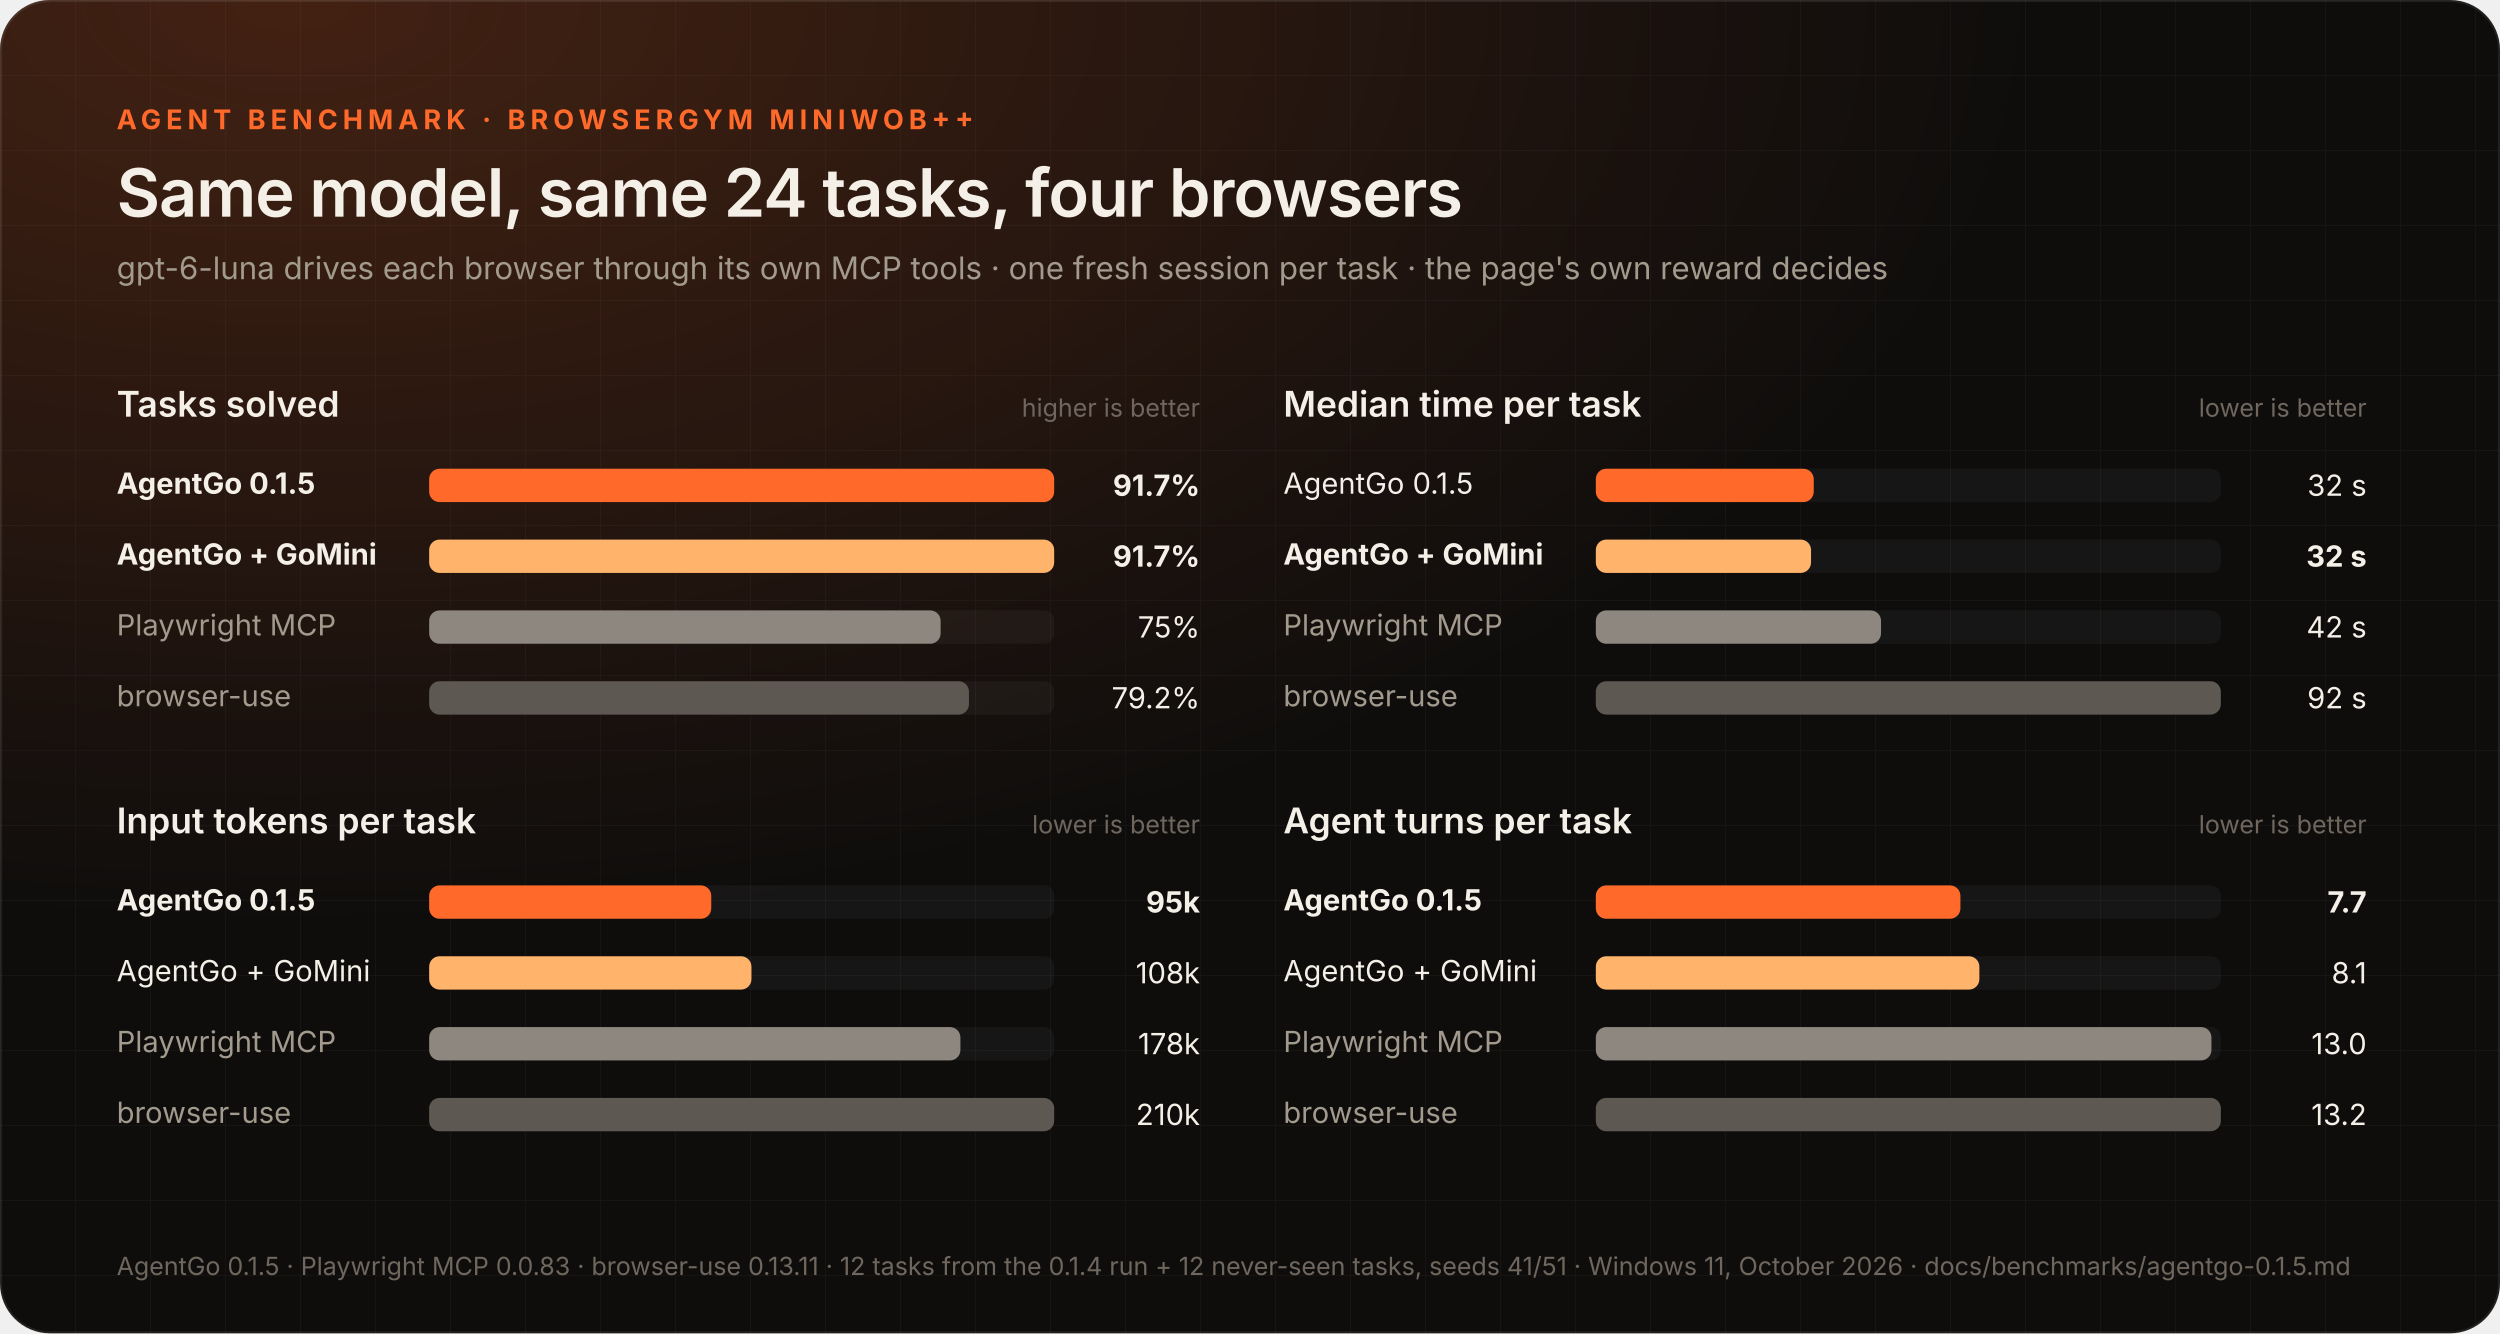
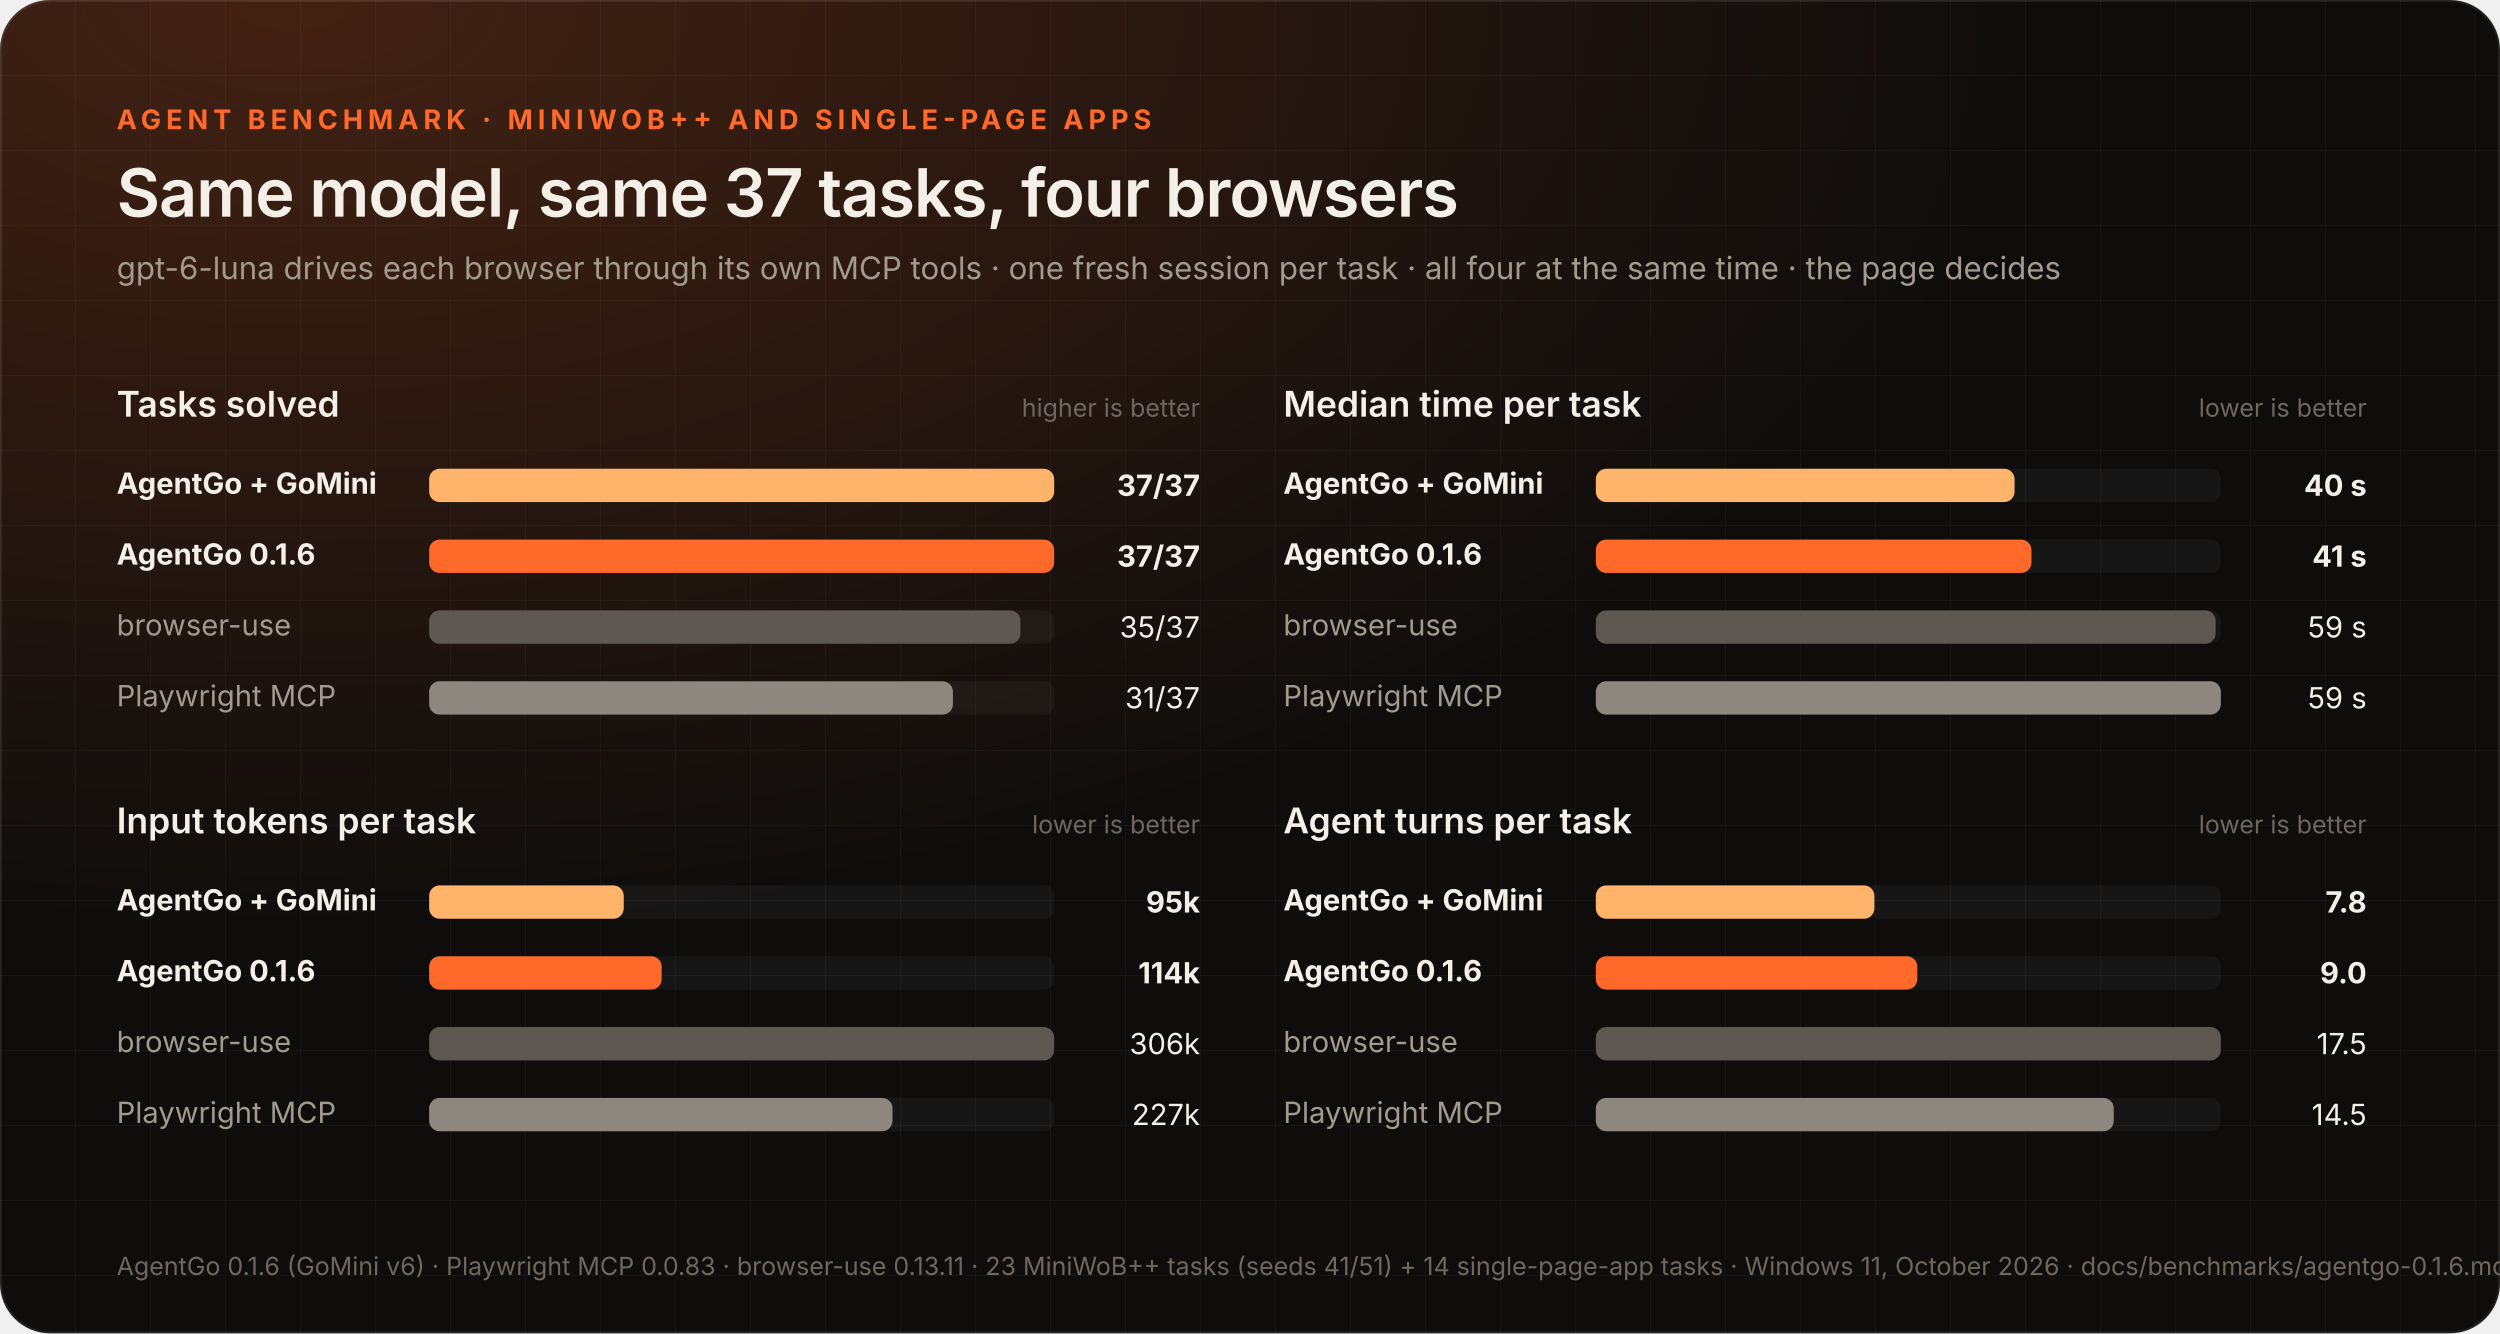
- <svg xmlns="http://www.w3.org/2000/svg" viewBox="0 0 1200 640" width="1200" height="640" role="img" aria-label="AgentGo agent benchmark: same model, same 24 tasks, four browsers">
+ <svg xmlns="http://www.w3.org/2000/svg" viewBox="0 0 1200 640" width="1200" height="640" role="img" aria-label="AgentGo agent benchmark: same model, same 37 tasks, four browsers">
  <defs>
    <radialGradient id="glow" cx="12%" cy="0%" r="70%">
      <stop offset="0" stop-color="#ff6a2b" stop-opacity=".22" />
      <stop offset="1" stop-color="#ff6a2b" stop-opacity="0" />
    </radialGradient>
    <pattern id="grid" width="36" height="36" patternUnits="userSpaceOnUse">
      <path d="M36 0H0V36" fill="none" stroke="#fff" stroke-opacity=".035" />
    </pattern>
-     <filter id="soft" x="-50%" y="-50%" width="200%" height="200%">
-       <feGaussianBlur stdDeviation="3" result="b" />
-       <feMerge>
-         <feMergeNode in="b" />
-         <feMergeNode in="SourceGraphic" />
-       </feMerge>
-     </filter>
  </defs>
  <style>
text{font-family:'Segoe UI',Inter,system-ui,-apple-system,Helvetica,Arial,sans-serif}
- .mono{font-family:'Cascadia Code',Consolas,'SF Mono',Menlo,monospace}
.grow{transform-box:fill-box;transform-origin:left center;animation:grow 1.4s cubic-bezier(.22,.8,.2,1) both}
.fade{animation:fade .8s ease both}
@keyframes grow{from{transform:scaleX(0)}to{transform:scaleX(1)}}
@keyframes fade{from{opacity:0;transform:translateY(6px)}to{opacity:1;transform:none}}
- @media (prefers-reduced-motion:reduce){.grow,.fade,.pulse,.sweep{animation:none}}
+ @media (prefers-reduced-motion:reduce){.grow,.fade{animation:none}}
</style>
  <rect width="1200" height="640" rx="24" fill="#0e0d0c" />
  <rect width="1200" height="640" rx="24" fill="url(#glow)" />
  <rect width="1200" height="640" rx="24" fill="url(#grid)" />
  <rect x=".5" y=".5" width="1199" height="639" rx="23.5" fill="none" stroke="#fff" stroke-opacity=".08" />
-   <text x="56" y="62" fill="#ff6a2b" font-size="13" font-weight="700" letter-spacing="2.4">AGENT BENCHMARK · BROWSERGYM MINIWOB++</text>
-   <text x="56" y="104" fill="#f4f0e8" font-size="32" font-weight="600" letter-spacing="-.5">Same model, same 24 tasks, four browsers</text>
-   <text x="56" y="134" fill="#a39a8e" font-size="15">gpt-6-luna drives each browser through its own MCP tools · one fresh session per task · the page's own reward decides</text>
+   <text x="56" y="62" fill="#ff6a2b" font-size="13" font-weight="700" letter-spacing="2.4">AGENT BENCHMARK · MINIWOB++ AND SINGLE-PAGE APPS</text>
+   <text x="56" y="104" fill="#f4f0e8" font-size="32" font-weight="600" letter-spacing="-.5">Same model, same 37 tasks, four browsers</text>
+   <text x="56" y="134" fill="#a39a8e" font-size="15">gpt-6-luna drives each browser through its own MCP tools · one fresh session per task · all four at the same time · the page decides</text>
  <text x="56" y="200" fill="#f4f0e8" font-size="17" font-weight="600">Tasks solved</text>
  <text x="576" y="200" fill="#6f675e" font-size="12" text-anchor="end">higher is better</text>
-   <text x="56" y="237" fill="#f4f0e8" font-size="14" font-weight="700">AgentGo 0.1.5</text>
+   <text x="56" y="237" fill="#f4f0e8" font-size="14" font-weight="700">AgentGo + GoMini</text>
  <rect x="206" y="225" width="300" height="16" rx="5" fill="#fff" fill-opacity=".04" />
-   <rect class="grow" style="animation-delay:0.00s" x="206" y="225" width="300.0" height="16" rx="5" fill="#ff6a2b" />
-   <text class="fade" style="animation-delay:0.60s" x="576" y="238" fill="#f4f0e8" font-size="14" font-weight="700" text-anchor="end">91.7%</text>
-   <text x="56" y="271" fill="#f4f0e8" font-size="14" font-weight="700">AgentGo + GoMini</text>
+   <rect class="grow" style="animation-delay:0.00s" x="206" y="225" width="300.0" height="16" rx="5" fill="#ffb36b" />
+   <text class="fade" style="animation-delay:0.60s" x="576" y="238" fill="#f4f0e8" font-size="14" font-weight="700" text-anchor="end">37/37</text>
+   <text x="56" y="271" fill="#f4f0e8" font-size="14" font-weight="700">AgentGo 0.1.6</text>
  <rect x="206" y="259" width="300" height="16" rx="5" fill="#fff" fill-opacity=".04" />
-   <rect class="grow" style="animation-delay:0.12s" x="206" y="259" width="300.0" height="16" rx="5" fill="#ffb36b" />
-   <text class="fade" style="animation-delay:0.72s" x="576" y="272" fill="#f4f0e8" font-size="14" font-weight="700" text-anchor="end">91.7%</text>
-   <text x="56" y="305" fill="#a39a8e" font-size="14" font-weight="400">Playwright MCP</text>
+   <rect class="grow" style="animation-delay:0.12s" x="206" y="259" width="300.0" height="16" rx="5" fill="#ff6a2b" />
+   <text class="fade" style="animation-delay:0.72s" x="576" y="272" fill="#f4f0e8" font-size="14" font-weight="700" text-anchor="end">37/37</text>
+   <text x="56" y="305" fill="#a39a8e" font-size="14" font-weight="400">browser-use</text>
  <rect x="206" y="293" width="300" height="16" rx="5" fill="#fff" fill-opacity=".04" />
-   <rect class="grow" style="animation-delay:0.24s" x="206" y="293" width="245.5" height="16" rx="5" fill="#8d877f" />
-   <text class="fade" style="animation-delay:0.84s" x="576" y="306" fill="#f4f0e8" font-size="14" font-weight="400" text-anchor="end">75%</text>
-   <text x="56" y="339" fill="#a39a8e" font-size="14" font-weight="400">browser-use</text>
+   <rect class="grow" style="animation-delay:0.24s" x="206" y="293" width="283.8" height="16" rx="5" fill="#5e5852" />
+   <text class="fade" style="animation-delay:0.84s" x="576" y="306" fill="#f4f0e8" font-size="14" font-weight="400" text-anchor="end">35/37</text>
+   <text x="56" y="339" fill="#a39a8e" font-size="14" font-weight="400">Playwright MCP</text>
  <rect x="206" y="327" width="300" height="16" rx="5" fill="#fff" fill-opacity=".04" />
-   <rect class="grow" style="animation-delay:0.36s" x="206" y="327" width="259.1" height="16" rx="5" fill="#5e5852" />
-   <text class="fade" style="animation-delay:0.96s" x="576" y="340" fill="#f4f0e8" font-size="14" font-weight="400" text-anchor="end">79.2%</text>
+   <rect class="grow" style="animation-delay:0.36s" x="206" y="327" width="251.4" height="16" rx="5" fill="#8d877f" />
+   <text class="fade" style="animation-delay:0.96s" x="576" y="340" fill="#f4f0e8" font-size="14" font-weight="400" text-anchor="end">31/37</text>
  <text x="616" y="200" fill="#f4f0e8" font-size="17" font-weight="600">Median time per task</text>
  <text x="1136" y="200" fill="#6f675e" font-size="12" text-anchor="end">lower is better</text>
-   <text x="616" y="237" fill="#f4f0e8" font-size="14" font-weight="400">AgentGo 0.1.5</text>
+   <text x="616" y="237" fill="#f4f0e8" font-size="14" font-weight="700">AgentGo + GoMini</text>
  <rect x="766" y="225" width="300" height="16" rx="5" fill="#fff" fill-opacity=".04" />
-   <rect class="grow" style="animation-delay:0.15s" x="766" y="225" width="104.6" height="16" rx="5" fill="#ff6a2b" />
-   <text class="fade" style="animation-delay:0.75s" x="1136" y="238" fill="#f4f0e8" font-size="14" font-weight="400" text-anchor="end">32 s</text>
-   <text x="616" y="271" fill="#f4f0e8" font-size="14" font-weight="700">AgentGo + GoMini</text>
+   <rect class="grow" style="animation-delay:0.48s" x="766" y="225" width="201.0" height="16" rx="5" fill="#ffb36b" />
+   <text class="fade" style="animation-delay:1.08s" x="1136" y="238" fill="#f4f0e8" font-size="14" font-weight="700" text-anchor="end">40 s</text>
+   <text x="616" y="271" fill="#f4f0e8" font-size="14" font-weight="700">AgentGo 0.1.6</text>
  <rect x="766" y="259" width="300" height="16" rx="5" fill="#fff" fill-opacity=".04" />
-   <rect class="grow" style="animation-delay:0.27s" x="766" y="259" width="103.3" height="16" rx="5" fill="#ffb36b" />
-   <text class="fade" style="animation-delay:0.87s" x="1136" y="272" fill="#f4f0e8" font-size="14" font-weight="700" text-anchor="end">32 s</text>
-   <text x="616" y="305" fill="#a39a8e" font-size="14" font-weight="400">Playwright MCP</text>
+   <rect class="grow" style="animation-delay:0.60s" x="766" y="259" width="209.1" height="16" rx="5" fill="#ff6a2b" />
+   <text class="fade" style="animation-delay:1.20s" x="1136" y="272" fill="#f4f0e8" font-size="14" font-weight="700" text-anchor="end">41 s</text>
+   <text x="616" y="305" fill="#a39a8e" font-size="14" font-weight="400">browser-use</text>
  <rect x="766" y="293" width="300" height="16" rx="5" fill="#fff" fill-opacity=".04" />
-   <rect class="grow" style="animation-delay:0.39s" x="766" y="293" width="136.9" height="16" rx="5" fill="#8d877f" />
-   <text class="fade" style="animation-delay:0.99s" x="1136" y="306" fill="#f4f0e8" font-size="14" font-weight="400" text-anchor="end">42 s</text>
-   <text x="616" y="339" fill="#a39a8e" font-size="14" font-weight="400">browser-use</text>
+   <rect class="grow" style="animation-delay:0.72s" x="766" y="293" width="297.5" height="16" rx="5" fill="#5e5852" />
+   <text class="fade" style="animation-delay:1.32s" x="1136" y="306" fill="#f4f0e8" font-size="14" font-weight="400" text-anchor="end">59 s</text>
+   <text x="616" y="339" fill="#a39a8e" font-size="14" font-weight="400">Playwright MCP</text>
  <rect x="766" y="327" width="300" height="16" rx="5" fill="#fff" fill-opacity=".04" />
-   <rect class="grow" style="animation-delay:0.51s" x="766" y="327" width="300.0" height="16" rx="5" fill="#5e5852" />
-   <text class="fade" style="animation-delay:1.11s" x="1136" y="340" fill="#f4f0e8" font-size="14" font-weight="400" text-anchor="end">92 s</text>
+   <rect class="grow" style="animation-delay:0.84s" x="766" y="327" width="300.0" height="16" rx="5" fill="#8d877f" />
+   <text class="fade" style="animation-delay:1.44s" x="1136" y="340" fill="#f4f0e8" font-size="14" font-weight="400" text-anchor="end">59 s</text>
  <text x="56" y="400" fill="#f4f0e8" font-size="17" font-weight="600">Input tokens per task</text>
  <text x="576" y="400" fill="#6f675e" font-size="12" text-anchor="end">lower is better</text>
-   <text x="56" y="437" fill="#f4f0e8" font-size="14" font-weight="700">AgentGo 0.1.5</text>
+   <text x="56" y="437" fill="#f4f0e8" font-size="14" font-weight="700">AgentGo + GoMini</text>
  <rect x="206" y="425" width="300" height="16" rx="5" fill="#fff" fill-opacity=".04" />
-   <rect class="grow" style="animation-delay:0.30s" x="206" y="425" width="135.4" height="16" rx="5" fill="#ff6a2b" />
-   <text class="fade" style="animation-delay:0.90s" x="576" y="438" fill="#f4f0e8" font-size="14" font-weight="700" text-anchor="end">95k</text>
-   <text x="56" y="471" fill="#f4f0e8" font-size="14" font-weight="400">AgentGo + GoMini</text>
+   <rect class="grow" style="animation-delay:0.96s" x="206" y="425" width="93.4" height="16" rx="5" fill="#ffb36b" />
+   <text class="fade" style="animation-delay:1.56s" x="576" y="438" fill="#f4f0e8" font-size="14" font-weight="700" text-anchor="end">95k</text>
+   <text x="56" y="471" fill="#f4f0e8" font-size="14" font-weight="700">AgentGo 0.1.6</text>
  <rect x="206" y="459" width="300" height="16" rx="5" fill="#fff" fill-opacity=".04" />
-   <rect class="grow" style="animation-delay:0.42s" x="206" y="459" width="154.7" height="16" rx="5" fill="#ffb36b" />
-   <text class="fade" style="animation-delay:1.02s" x="576" y="472" fill="#f4f0e8" font-size="14" font-weight="400" text-anchor="end">108k</text>
-   <text x="56" y="505" fill="#a39a8e" font-size="14" font-weight="400">Playwright MCP</text>
+   <rect class="grow" style="animation-delay:1.08s" x="206" y="459" width="111.6" height="16" rx="5" fill="#ff6a2b" />
+   <text class="fade" style="animation-delay:1.68s" x="576" y="472" fill="#f4f0e8" font-size="14" font-weight="700" text-anchor="end">114k</text>
+   <text x="56" y="505" fill="#a39a8e" font-size="14" font-weight="400">browser-use</text>
  <rect x="206" y="493" width="300" height="16" rx="5" fill="#fff" fill-opacity=".04" />
-   <rect class="grow" style="animation-delay:0.54s" x="206" y="493" width="255.0" height="16" rx="5" fill="#8d877f" />
-   <text class="fade" style="animation-delay:1.14s" x="576" y="506" fill="#f4f0e8" font-size="14" font-weight="400" text-anchor="end">178k</text>
-   <text x="56" y="539" fill="#a39a8e" font-size="14" font-weight="400">browser-use</text>
+   <rect class="grow" style="animation-delay:1.20s" x="206" y="493" width="300.0" height="16" rx="5" fill="#5e5852" />
+   <text class="fade" style="animation-delay:1.80s" x="576" y="506" fill="#f4f0e8" font-size="14" font-weight="400" text-anchor="end">306k</text>
+   <text x="56" y="539" fill="#a39a8e" font-size="14" font-weight="400">Playwright MCP</text>
  <rect x="206" y="527" width="300" height="16" rx="5" fill="#fff" fill-opacity=".04" />
-   <rect class="grow" style="animation-delay:0.66s" x="206" y="527" width="300.0" height="16" rx="5" fill="#5e5852" />
-   <text class="fade" style="animation-delay:1.26s" x="576" y="540" fill="#f4f0e8" font-size="14" font-weight="400" text-anchor="end">210k</text>
+   <rect class="grow" style="animation-delay:1.32s" x="206" y="527" width="222.4" height="16" rx="5" fill="#8d877f" />
+   <text class="fade" style="animation-delay:1.92s" x="576" y="540" fill="#f4f0e8" font-size="14" font-weight="400" text-anchor="end">227k</text>
  <text x="616" y="400" fill="#f4f0e8" font-size="17" font-weight="600">Agent turns per task</text>
  <text x="1136" y="400" fill="#6f675e" font-size="12" text-anchor="end">lower is better</text>
-   <text x="616" y="437" fill="#f4f0e8" font-size="14" font-weight="700">AgentGo 0.1.5</text>
+   <text x="616" y="437" fill="#f4f0e8" font-size="14" font-weight="700">AgentGo + GoMini</text>
  <rect x="766" y="425" width="300" height="16" rx="5" fill="#fff" fill-opacity=".04" />
-   <rect class="grow" style="animation-delay:0.45s" x="766" y="425" width="175.0" height="16" rx="5" fill="#ff6a2b" />
-   <text class="fade" style="animation-delay:1.05s" x="1136" y="438" fill="#f4f0e8" font-size="14" font-weight="700" text-anchor="end">7.7</text>
-   <text x="616" y="471" fill="#f4f0e8" font-size="14" font-weight="400">AgentGo + GoMini</text>
+   <rect class="grow" style="animation-delay:1.44s" x="766" y="425" width="133.7" height="16" rx="5" fill="#ffb36b" />
+   <text class="fade" style="animation-delay:2.04s" x="1136" y="438" fill="#f4f0e8" font-size="14" font-weight="700" text-anchor="end">7.8</text>
+   <text x="616" y="471" fill="#f4f0e8" font-size="14" font-weight="700">AgentGo 0.1.6</text>
  <rect x="766" y="459" width="300" height="16" rx="5" fill="#fff" fill-opacity=".04" />
-   <rect class="grow" style="animation-delay:0.57s" x="766" y="459" width="184.1" height="16" rx="5" fill="#ffb36b" />
-   <text class="fade" style="animation-delay:1.17s" x="1136" y="472" fill="#f4f0e8" font-size="14" font-weight="400" text-anchor="end">8.1</text>
-   <text x="616" y="505" fill="#a39a8e" font-size="14" font-weight="400">Playwright MCP</text>
+   <rect class="grow" style="animation-delay:1.56s" x="766" y="459" width="154.3" height="16" rx="5" fill="#ff6a2b" />
+   <text class="fade" style="animation-delay:2.16s" x="1136" y="472" fill="#f4f0e8" font-size="14" font-weight="700" text-anchor="end">9.0</text>
+   <text x="616" y="505" fill="#a39a8e" font-size="14" font-weight="400">browser-use</text>
  <rect x="766" y="493" width="300" height="16" rx="5" fill="#fff" fill-opacity=".04" />
-   <rect class="grow" style="animation-delay:0.69s" x="766" y="493" width="295.5" height="16" rx="5" fill="#8d877f" />
-   <text class="fade" style="animation-delay:1.29s" x="1136" y="506" fill="#f4f0e8" font-size="14" font-weight="400" text-anchor="end">13.0</text>
-   <text x="616" y="539" fill="#a39a8e" font-size="14" font-weight="400">browser-use</text>
+   <rect class="grow" style="animation-delay:1.68s" x="766" y="493" width="300.0" height="16" rx="5" fill="#5e5852" />
+   <text class="fade" style="animation-delay:2.28s" x="1136" y="506" fill="#f4f0e8" font-size="14" font-weight="400" text-anchor="end">17.5</text>
+   <text x="616" y="539" fill="#a39a8e" font-size="14" font-weight="400">Playwright MCP</text>
  <rect x="766" y="527" width="300" height="16" rx="5" fill="#fff" fill-opacity=".04" />
-   <rect class="grow" style="animation-delay:0.81s" x="766" y="527" width="300.0" height="16" rx="5" fill="#5e5852" />
-   <text class="fade" style="animation-delay:1.41s" x="1136" y="540" fill="#f4f0e8" font-size="14" font-weight="400" text-anchor="end">13.2</text>
-   <text x="56" y="612" fill="#6f675e" font-size="12">AgentGo 0.1.5 · Playwright MCP 0.0.83 · browser-use 0.13.11 · 12 tasks from the 0.1.4 run + 12 never-seen tasks, seeds 41/51 · Windows 11, October 2026 · docs/benchmarks/agentgo-0.1.5.md</text>
+   <rect class="grow" style="animation-delay:1.80s" x="766" y="527" width="248.6" height="16" rx="5" fill="#8d877f" />
+   <text class="fade" style="animation-delay:2.40s" x="1136" y="540" fill="#f4f0e8" font-size="14" font-weight="400" text-anchor="end">14.5</text>
+   <text x="56" y="612" fill="#6f675e" font-size="12">AgentGo 0.1.6 (GoMini v6) · Playwright MCP 0.0.83 · browser-use 0.13.11 · 23 MiniWoB++ tasks (seeds 41/51) + 14 single-page-app tasks · Windows 11, October 2026 · docs/benchmarks/agentgo-0.1.6.md</text>
</svg>
